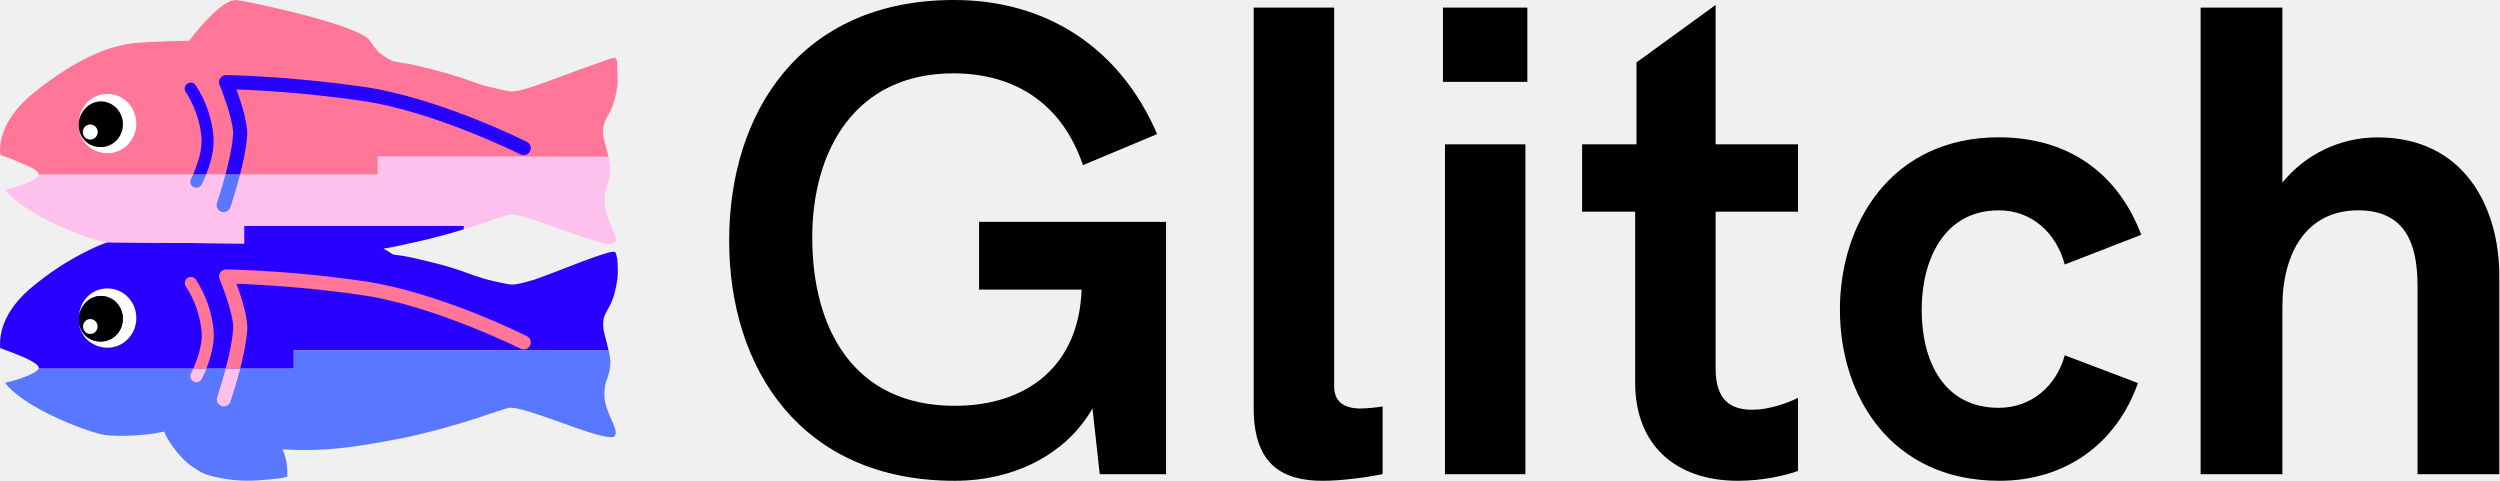
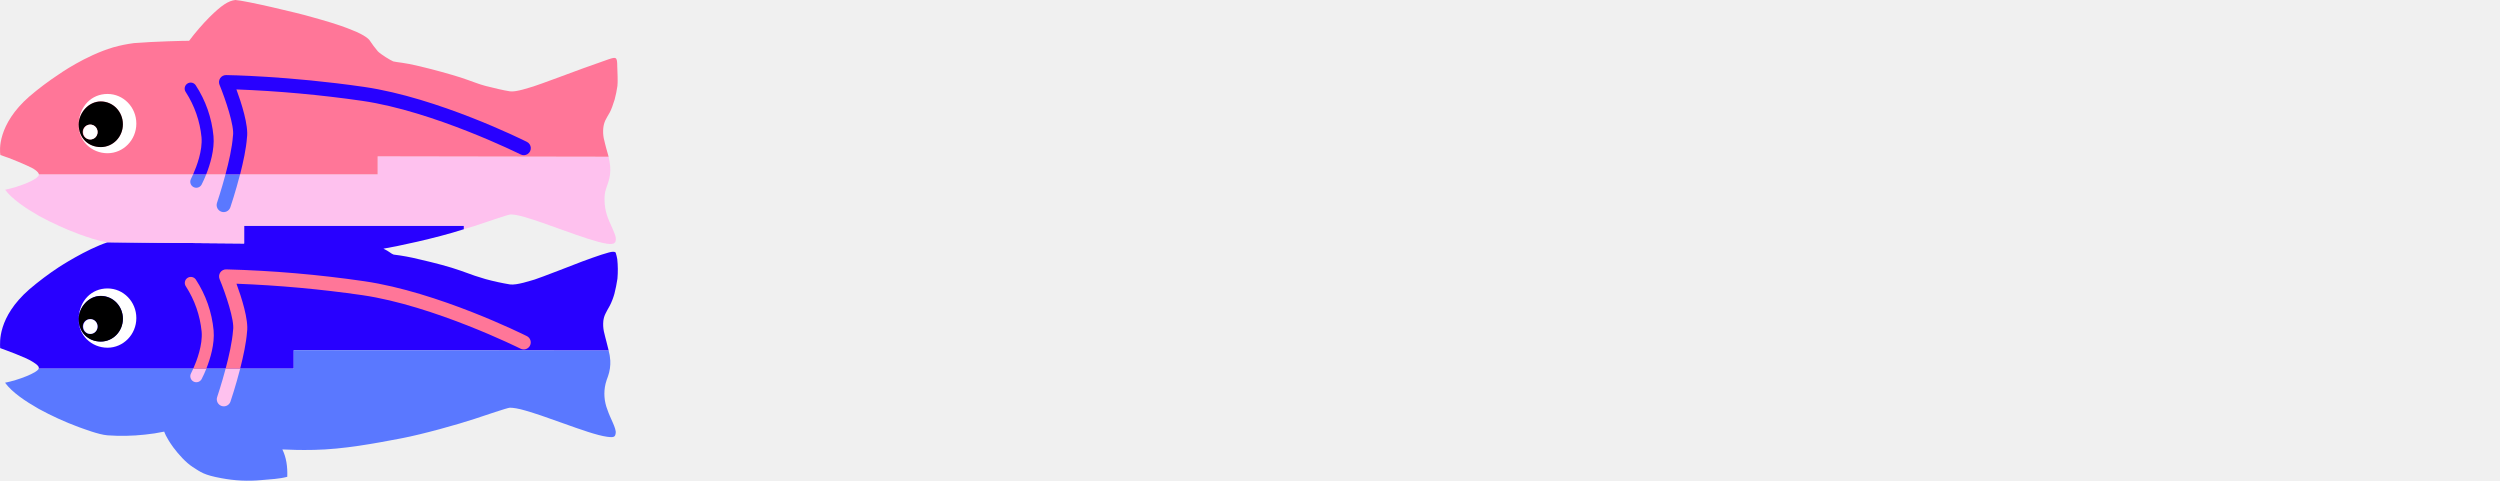
<svg xmlns="http://www.w3.org/2000/svg" viewBox="0 0 2488.33 478.48" class="sc-fbyett dyrGrG css-vurnku">
  <g data-name="Logomark">
    <path fill="#2800ff" d="M243 242.33v-17.62h218.72v3.42c-28 9.12-69.46 17.72-80.1 19.38 5.8 2.7 7.69 5.08 10.16 5.89a208.75 208.75 0 0125.42 4.68c16.47 3.79 30.11 7.38 41.33 11.34 11.66 4.36 17.83 6.37 24.7 8.35a246 246 0 0024.36 5.33c6.77 1 21.16-4 24.54-4.87s47.15-17.88 47.15-17.88 19-7.11 26.52-9c6.91-1.91 7.09.4 7.09.4a47.43 47.43 0 011.48 6.11 100.59 100.59 0 01.18 19.59 149.43 149.43 0 01-3 14.93 65.07 65.07 0 01-4.55 11.78c-1.4 2.45-3.56 6.27-4.3 7.93a22 22 0 00-2.18 7.29 35.09 35.09 0 00.49 10.29c.6 2.9 2.54 10.17 2.54 10.17l2.29 9.09-313.46-.38v18.38H38.53a2.51 2.51 0 00.07-1.31c-.26-1.12-1.54-2.77-6.44-5.72-6.31-4.11-26.23-11.32-32-13.43C-.07 341-2.44 315.8 29 288.15a297.4 297.4 0 0129.66-22.3s27-17.66 48.46-24.71" />
    <path fill="#5a78ff" d="M605.79 348.93l-313.46-.38v18.38H38.53c-1.41 4.14-20.46 11.46-33.5 14 7 9.63 20.22 18.42 33.49 26a304.23 304.23 0 0039.72 18.11c5 1.73 19.9 7.56 28.78 8.26a206.19 206.19 0 0037.08-.7 173.16 173.16 0 0019.37-3s1.24 4.9 9 15.66c5.61 7.45 12.49 15.07 19.36 19.58 8.18 5.17 10.9 7.9 28.62 11.13a141.64 141.64 0 0040 1.86c9-.83 17.72-1.12 25.47-3.27.37-9.94-.88-19.12-4.88-27.23 10.76.43 16.74.74 31.76.45 29-.55 60.67-6.52 86.63-11.48 21.45-4.09 56.54-13.92 73.32-19.5 9.64-3.21 32.56-11 34.69-11 3.45 0 8.63.81 15.84 2.94 10.71 3.17 18.94 6 37 12.49s34.13 12.15 43.91 13.49c7.23 1 8.12 0 8.62-3.62.83-4.58-5.55-15-8.18-23.18a43.14 43.14 0 01-1.89-26 70.16 70.16 0 012.46-7.5 41 41 0 002.24-15.55 48 48 0 00-1.65-9.94z" />
    <path fill="#fec1ee" d="M601.7 198.75a33 33 0 011.3-10.19c.62-2 1.26-3.78 2.44-7.15a40.44 40.44 0 001.89-15.93 82 82 0 00-1.57-9.49l-229.88-.39v17.9H38.68c.68 4.91-20.5 12.76-33.54 15.34 6.8 9.34 20.55 18.55 33.86 26.16a311.06 311.06 0 0039.78 18.11c6 2.12 19.12 7 28.4 8.07L243 242.33v-17.62h218.72v3.42c3.3-.92 8.2-2.38 11.35-3.42 9.64-3.21 32.94-11.23 35.07-11.26 3.46 0 7.87.76 15.08 2.89 10.71 3.16 19.23 6.33 37.31 12.78s33.77 12 43.53 13.44c8.39 1.25 8.89-1.56 8.89-4.91.2-4.27-6.12-15.06-8.76-23.28a50.64 50.64 0 01-2.49-15.62z" />
    <path fill="#ff7698" d="M614.37 65.91c.18 3.26.68 16.56.18 19.58a113.94 113.94 0 01-2.8 13.69c-1.3 4.1-3.28 10-4.8 12.68-1.4 2.45-3.68 6.23-4.42 7.89a24.77 24.77 0 00-2.06 7.69 35.09 35.09 0 00.49 10.29c.6 2.9 2.54 10.17 2.54 10.17l2.26 8.09-229.88-.39v17.9H38.68s.3-2-5.8-5.8c-5.5-3-23.4-10.6-32.5-13.4-.88-4.57-2.82-30.45 28.62-58.09A295.82 295.82 0 0158.68 73.9s26.08-18.51 54.1-26.8a142.37 142.37 0 0120.6-4.2c19.87-1.62 51.72-2.4 54.84-2.29A231.72 231.72 0 01208.58 17c11.87-11.69 18.6-16.2 25.7-17 9.8.58 62.26 12.84 77.07 17.25 8.5 2.4 25.52 7 39 12.65 13.9 5.34 17.28 9.88 17.28 9.88a124.57 124.57 0 008.46 11.33c3.28 3.28 12.7 8.94 15.32 10 3.95 1 10.63 1.06 25.75 4.71 15.8 3.76 30 7.78 41.3 11.3 11.7 3.9 17.8 6.6 24.8 8.4s18.2 4.5 24.4 5.4 19.83-4 23.21-4.87 48.41-17.65 48.41-17.65 24.3-8.69 26.5-9.4c7.37-2.4 8.59-2.57 8.59 6.91z" />
    <path fill="#fff" d="M107 93.51c-15.9 0-27.9 12.2-28.7 29.5-.8 17.1 12.9 29.5 28.7 29.5s28.7-13.2 28.7-29.5-12.79-29.5-28.7-29.5zm-6.7 52.8c-12.2 0-22.1-8.7-22-22.7.4-11.5 9.9-22.7 22-22.7s22 10.1 22 22.7-9.79 22.7-21.99 22.7z" />
    <path d="M100.31 101c-12.2 0-21.7 11.2-22 22.7 0 14 9.9 22.7 22 22.7s22-10.1 22-22.7-9.8-22.7-22-22.7zm-10.4 37.8a7.4 7.4 0 117.2-7.4 7.28 7.28 0 01-7.2 7.41z" />
    <ellipse cx="89.91" cy="131.41" fill="#fff" rx="7.2" ry="7.4" />
    <path fill="#fff" d="M107 287.09c-15.9 0-27.9 12.2-28.7 29.5-.8 17.1 12.9 29.5 28.7 29.5s28.7-13.2 28.7-29.5-12.79-29.5-28.7-29.5zm-6.7 52.8c-12.2 0-22.1-8.7-22-22.7.4-11.5 9.9-22.7 22-22.7s22 10.1 22 22.7-9.79 22.7-21.99 22.7z" />
    <path d="M100.31 294.59c-12.2 0-21.7 11.2-22 22.7 0 14 9.9 22.7 22 22.7s22-10.1 22-22.7-9.8-22.7-22-22.7zm-10.4 37.8a7.4 7.4 0 117.2-7.4 7.28 7.28 0 01-7.2 7.4z" />
    <ellipse cx="89.91" cy="324.99" fill="#fff" rx="7.2" ry="7.4" />
    <path fill="#5a78ff" d="M224.46 173.5c-4.11 15.43-8.38 28.13-8.46 28.36a7 7 0 0013.27 4.49c.34-1 5.26-15.65 9.68-32.85zM192.24 173.5c-1.28 2.89-2.2 4.66-2.25 4.76a6 6 0 0010.6 5.61 113.2 113.2 0 004.68-10.37z" />
    <path fill="#2800ff" d="M231.9 135.15c0 .21-.06.41-.08.62-.8 10.93-4 25.23-7.36 37.73H239c3.12-12.14 6-25.57 6.81-36.42 1.78-12.09-5.61-34.81-10.5-48.08a1196.75 1196.75 0 01125.12 11.37c71.07 10.28 156.8 52.88 157.66 53.31a7 7 0 106.26-12.52c-3.58-1.8-88.58-44-161.91-54.65-76-11-136.79-11.78-137.39-11.78a7 7 0 00-6.55 9.67c5.98 14.6 14.96 41.22 13.4 50.75zM200.57 136.58c1.17 13.32-4.88 29.16-8.33 36.92h13c3.84-9.64 8.44-24.47 7.25-38a111.21 111.21 0 00-17.8-50.8 6 6 0 00-9.76 7 100.88 100.88 0 0115.64 44.88z" />
    <path fill="#fec1ee" d="M224.59 366.89c-4.11 15.43-8.38 28.13-8.46 28.36a7 7 0 0013.26 4.49c.35-1 5.27-15.65 9.68-32.85zM192.37 366.89c-1.29 2.89-2.21 4.66-2.26 4.76a6 6 0 0010.61 5.61 113.2 113.2 0 004.68-10.37z" />
    <path fill="#ff7698" d="M232 328.54a6.18 6.18 0 00-.07.62c-.81 10.93-4 25.23-7.36 37.73h14.48c3.12-12.14 6-25.57 6.82-36.42 1.78-12.09-5.61-34.81-10.51-48.08a1196.87 1196.87 0 01125.13 11.37c71.06 10.28 156.8 52.88 157.65 53.31a7 7 0 106.27-12.52c-3.58-1.8-88.58-44-161.92-54.65a1167.85 1167.85 0 00-137.39-11.79 7 7 0 00-6.54 9.68c6.05 14.56 15.03 41.21 13.44 50.75zM200.69 330c1.18 13.32-4.88 29.16-8.32 36.92h13c3.83-9.64 8.44-24.47 7.25-38a111.21 111.21 0 00-17.8-50.8 6 6 0 00-9.76 7A100.94 100.94 0 01200.69 330z" />
  </g>
-   <g data-name="Wordmark">
-     <path d="M974.5 220.86v67.38h102.06c-2.63 75.6-53.82 115.69-126.35 115.69-99.43 0-141.76-75.26-141.76-167.62C808.45 150.2 850.78 73 948.9 73c59.07 0 107.64 28.27 129 91.37l73.84-30.89C1114.29 46.67 1040.78 0 949.56 0 796.3 0 725.75 112.4 725.75 239.6c0 127.52 71.87 238.94 224.46 238.94 61.7 0 112.24-28.27 137.18-72l7.21 65.46h66V220.86zM1316.44 478.54c19 0 43-3.29 59.73-6.57v-67.38a165.84 165.84 0 01-22 2c-16.08 0-26.25-6.57-26.25-22V7.56h-80.07v399c.01 57.85 30.85 71.98 68.59 71.98zM1436.22 81.51h84V7.56h-84zm2 390.46h80.07V143.63h-80.07zM1729.93 478.54c24 0 47.58-5.26 59.72-9.86V396c-10.83 5.26-28.88 11.84-45.61 11.84-21 0-36.43-9.2-36.43-40.76v-156.4h82v-67.05h-82V4.93l-78.76 57.19v81.51h-54.14v67.05h52.83v170.57c0 59.82 38.39 97.29 102.39 97.29zM1990.16 478.54c65 0 116.17-36.15 137.82-97.29l-72.85-27.6c-8.53 30.89-33.47 52.26-65.63 52.26-55.79 0-76.79-47.66-76.79-97.62 0-49 21.66-98.93 76.79-98.93 32.82 0 57.1 22.35 65.63 53.9l76.14-29.58c-24.94-65.4-76.79-97-141.77-97-107 0-158.17 85.45-158.17 171.56 0 87.15 51.84 170.3 158.83 170.3zM2190.34 472h81.38V305.66c0-54.56 24.28-96.3 75.48-96.3 48.24 0 59.07 35.17 59.07 75.59V472h81.38V274.77c0-68.7-35.11-138-121.09-138a121.69 121.69 0 00-94.84 45V7.56h-81.38z" fill="currentColor" />
-   </g>
</svg>
